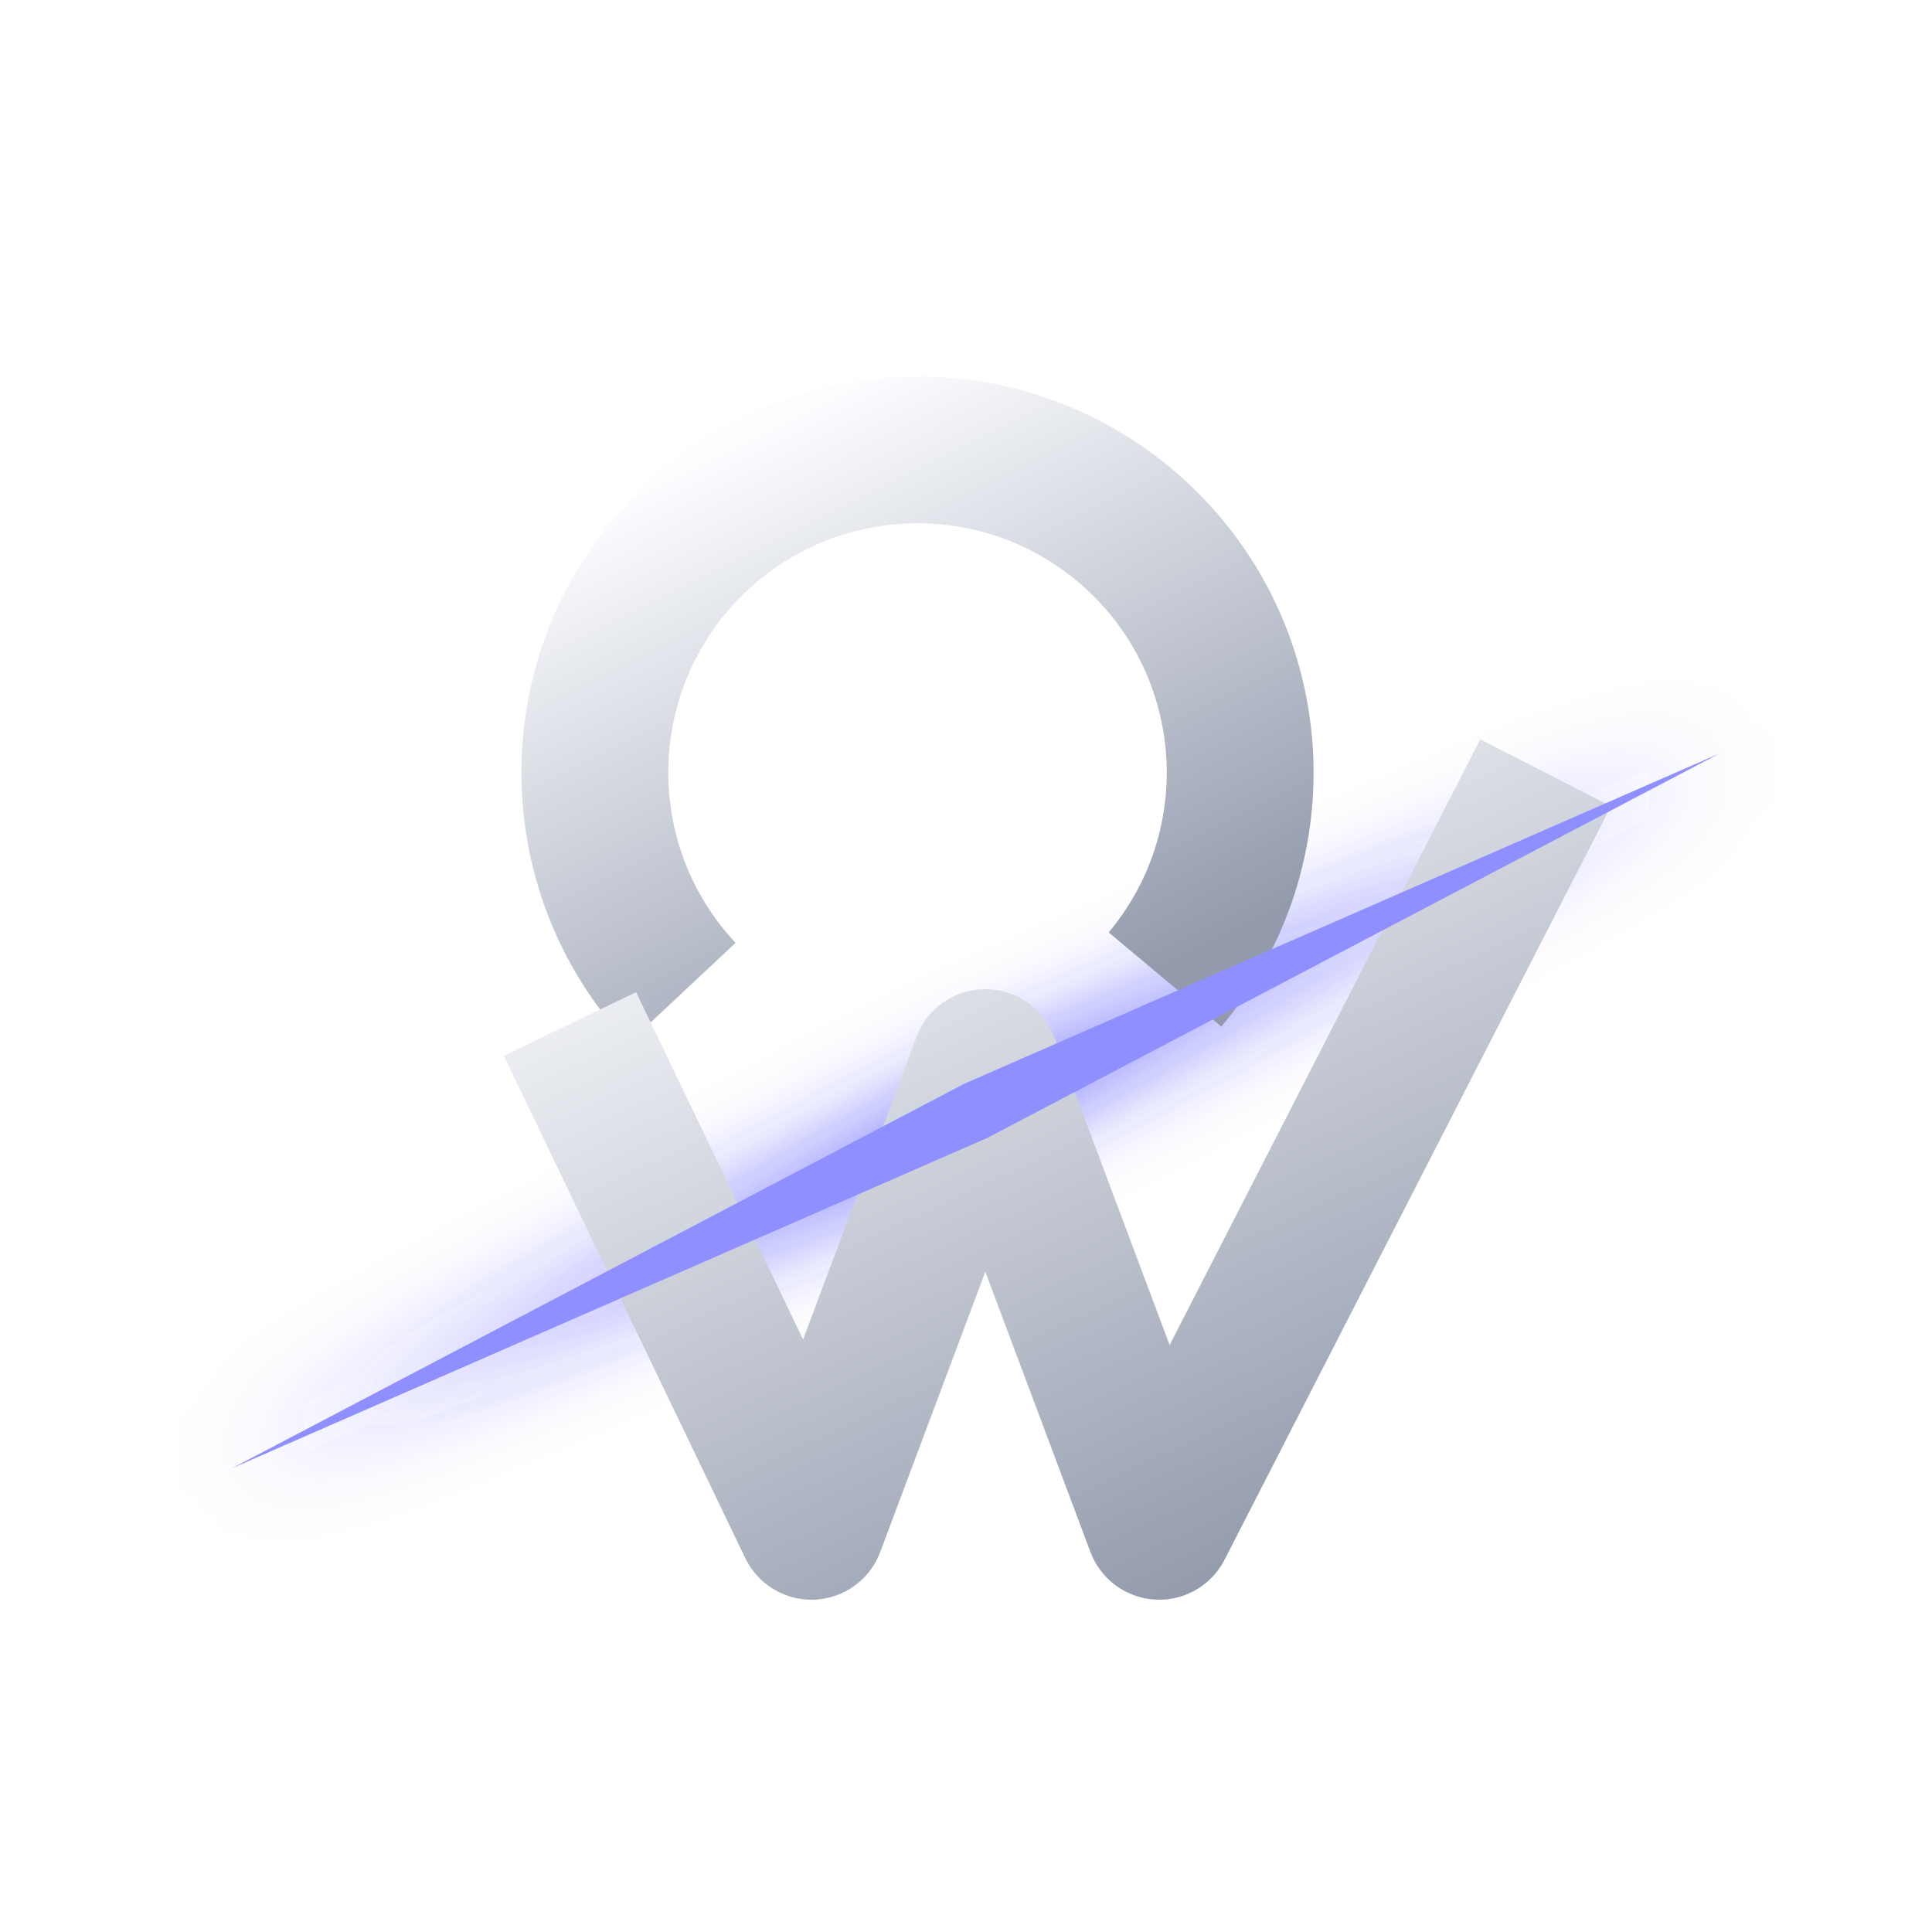
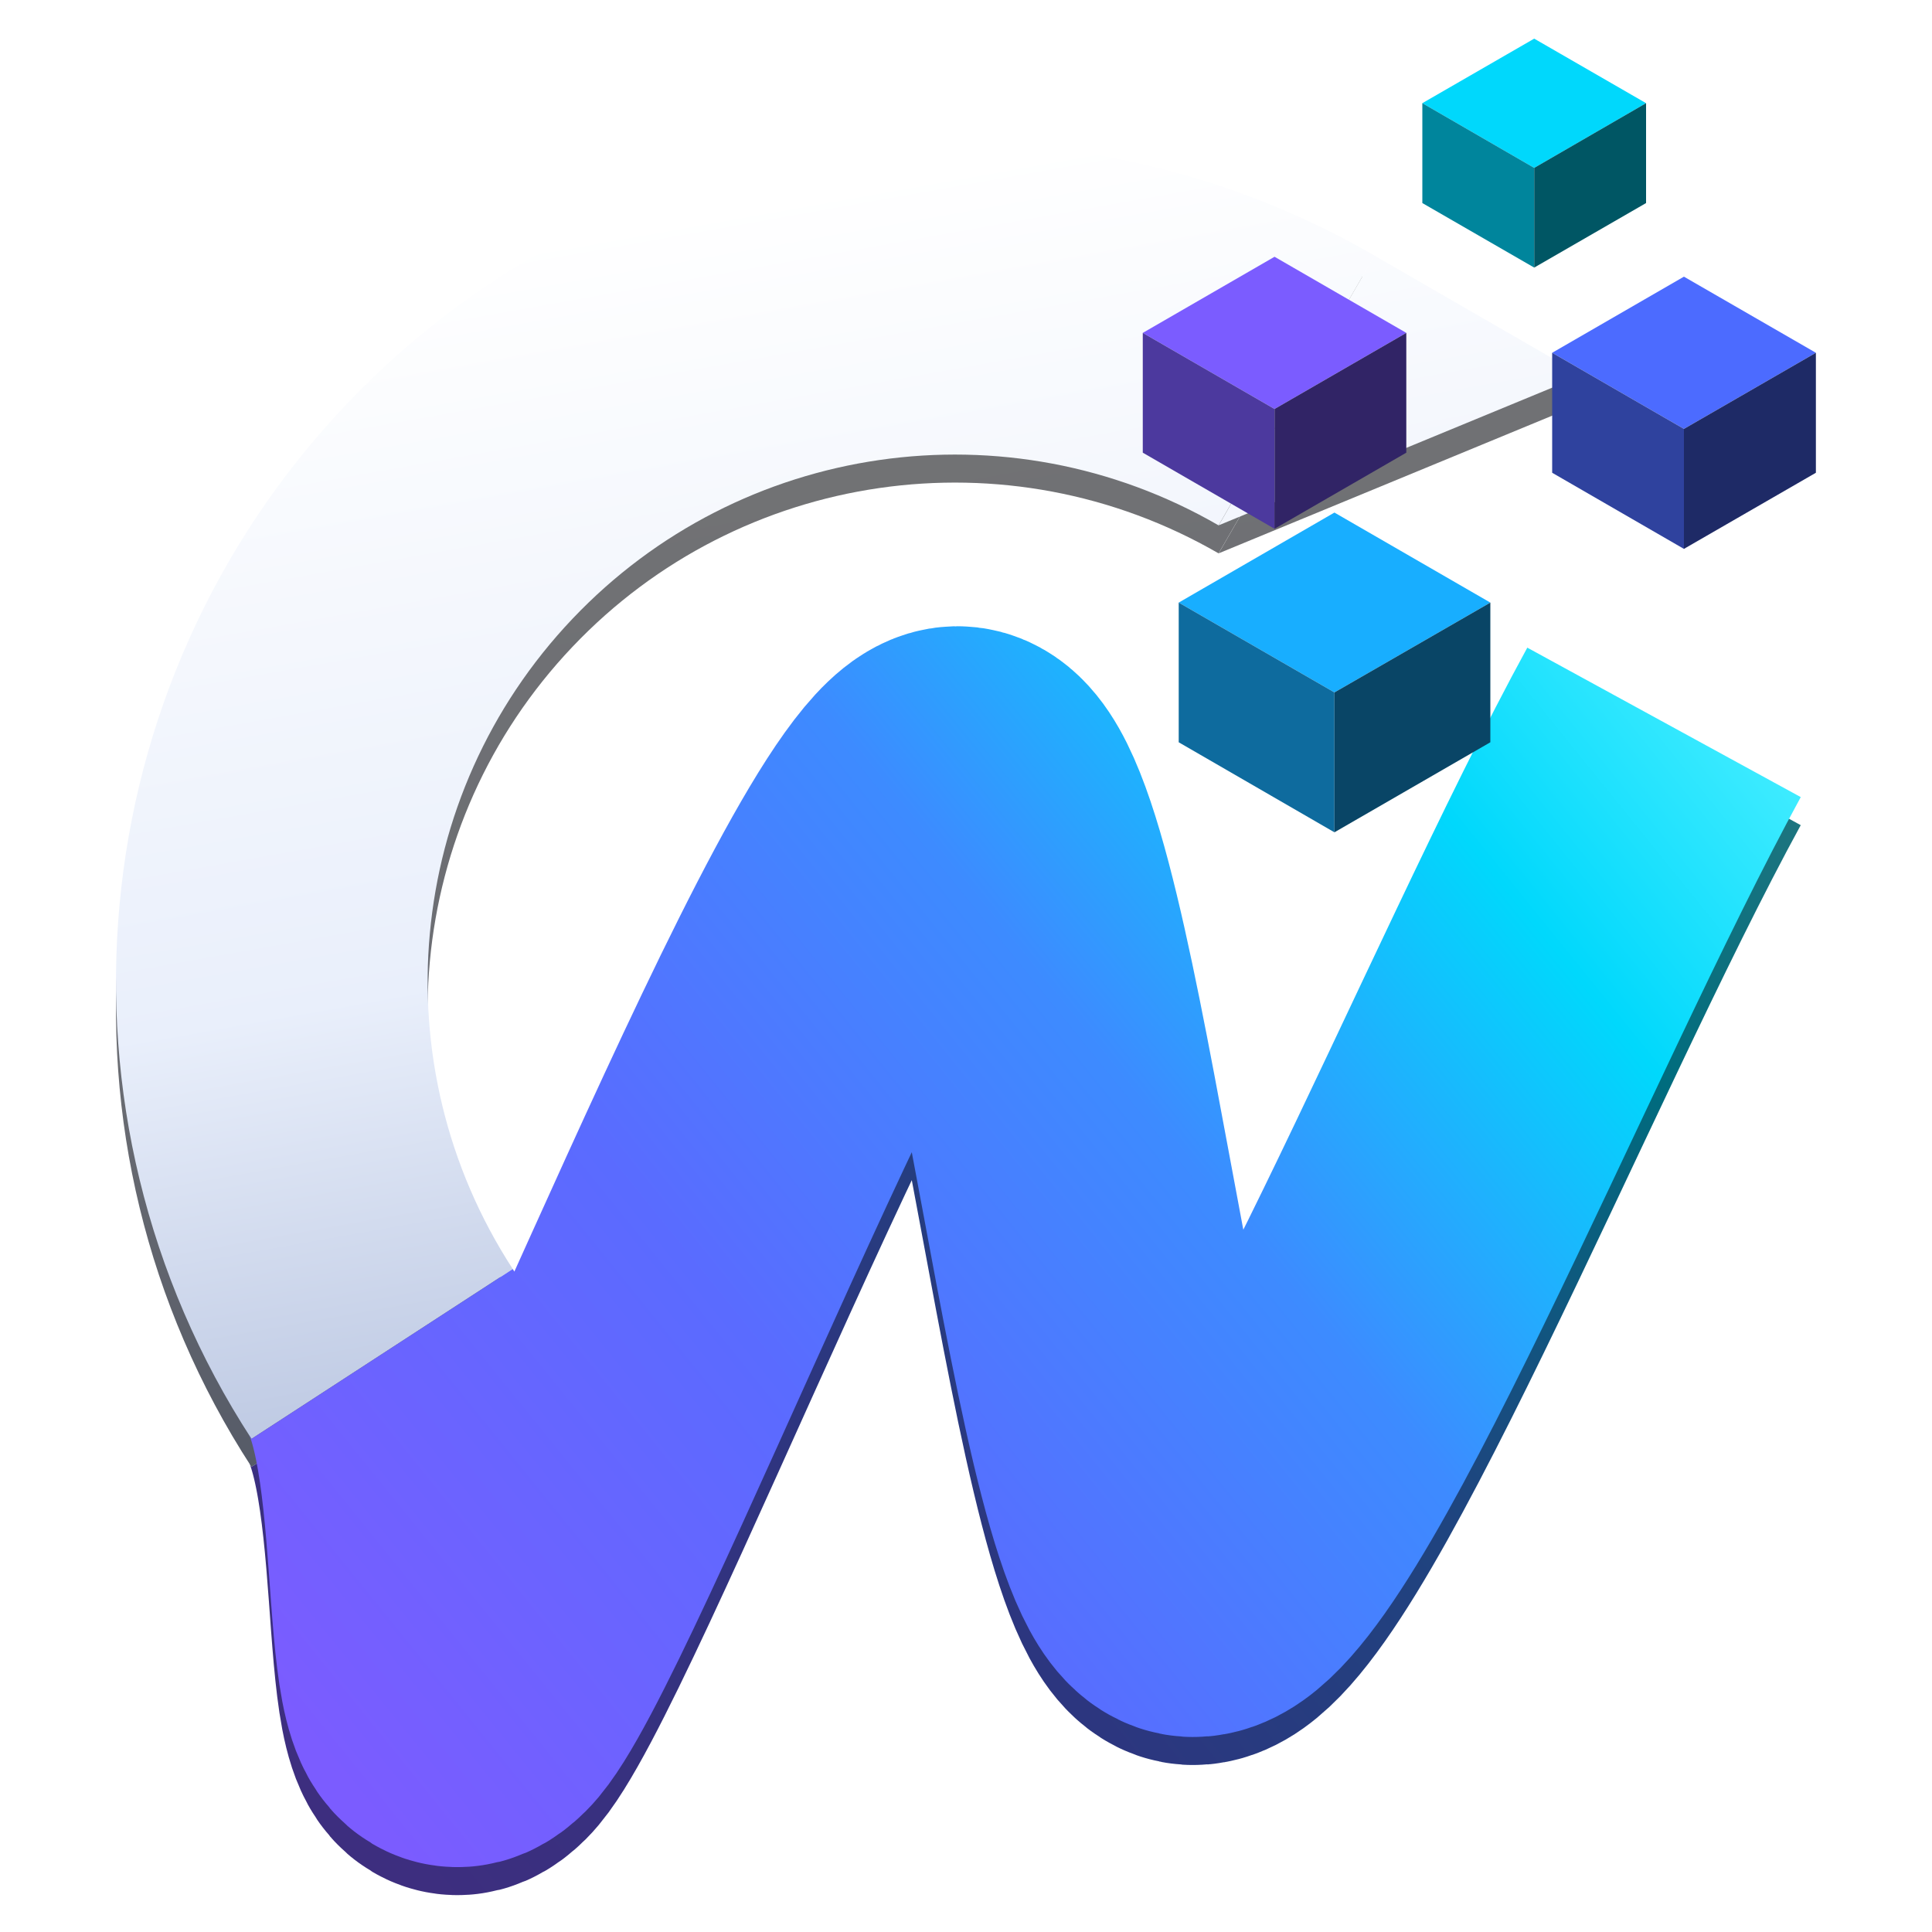
<svg xmlns="http://www.w3.org/2000/svg" viewBox="0 0 100 100">
  <defs>
-     <linearGradient id="prata" x1="0.2" y1="0" x2="0.8" y2="1">
-       <stop offset="0" stop-color="#fcfdff" />
-       <stop offset="1" stop-color="#929aac" />
+     <linearGradient id="prataBaixo" gradientUnits="userSpaceOnUse" x1="29.99" y1="11.94" x2="44.13" y2="91.48">
+       <stop offset="0" stop-color="#757575" />
+       <stop offset="0.46" stop-color="#6b6d73" />
+       <stop offset="1" stop-color="#434b5d" />
    </linearGradient>
-     <filter id="brilho" x="-30%" y="-30%" width="160%" height="160%">
-       <feGaussianBlur stdDeviation="2.4" />
-     </filter>
+     <linearGradient id="fitaBaixo" gradientUnits="userSpaceOnUse" x1="16.87" y1="91.14" x2="87.16" y2="34.29">
+       <stop offset="0" stop-color="#3d2e7f" />
+       <stop offset="0.34" stop-color="#2d357f" />
+       <stop offset="0.6" stop-color="#1e457f" />
+       <stop offset="0.84" stop-color="#006c7e" />
+       <stop offset="1" stop-color="#1e757f" />
+     </linearGradient>
+     <linearGradient id="prata" gradientUnits="userSpaceOnUse" x1="29.99" y1="11.94" x2="44.13" y2="91.48">
+       <stop offset="0" stop-color="#ffffff" />
+       <stop offset="0.46" stop-color="#e9effb" />
+       <stop offset="1" stop-color="#93a4cb" />
+     </linearGradient>
+     <linearGradient id="fita" gradientUnits="userSpaceOnUse" x1="16.87" y1="91.14" x2="87.16" y2="34.29">
+       <stop offset="0" stop-color="#7b5cff" />
+       <stop offset="0.34" stop-color="#5a6bff" />
+       <stop offset="0.6" stop-color="#3d8bff" />
+       <stop offset="0.84" stop-color="#00d8fc" />
+       <stop offset="1" stop-color="#3debff" />
+     </linearGradient>
  </defs>
-   <path d="M12.0 76.0 L51.1 58.9 L89.0 39.0 L49.9 56.1 Z" fill="#2b2bff" filter="url(#brilho)" opacity="0.85" />
-   <g fill="none" stroke="url(#prata)" stroke-width="7.6" stroke-linecap="butt" stroke-linejoin="round">
-     <path d="M35.3 51.4 A16.7 16.7 0 1 1 60.3 50.7" />
-     <path d="M29.5 53.0 L42.0 79.0 L51.0 55.0 L60.0 79.0 L80.0 40.0" />
-   </g>
-   <path d="M12.0 76.0 L51.1 58.9 L89.0 39.0 L49.9 56.1 Z" fill="#8f8fff" />
+   <path d="M67.11 21.66 A35.35 35.35 0 0 0 19.78 71.53" fill="none" stroke="url(#prataBaixo)" stroke-width="16.13" stroke-linecap="butt" stroke-linejoin="round" />
+   <path d="M71.14 14.67 L81.88 20.88 L63.08 28.64 Z" fill="url(#prataBaixo)" />
+   <path d="M19.78 71.53 C23.16 76.73 20.91 93.19 24.62 89.49 C28.33 85.79 44.78 42.71 49.43 41.94 C54.08 41.16 57.25 83.67 61.84 83.29 C66.42 82.90 78.03 53.65 86.13 38.84" fill="none" stroke="url(#fitaBaixo)" stroke-width="16.13" stroke-linecap="butt" stroke-linejoin="round" />
+   <path d="M67.11 20.21 A35.35 35.35 0 0 0 19.78 70.08" fill="none" stroke="url(#prata)" stroke-width="16.13" stroke-linecap="butt" stroke-linejoin="round" />
+   <path d="M71.14 13.23 L81.88 19.43 L63.08 27.19 Z" fill="url(#prata)" />
+   <path d="M19.78 70.08 C23.16 75.28 20.91 91.74 24.62 88.04 C28.33 84.34 44.78 41.27 49.43 40.49 C54.08 39.71 57.25 82.23 61.84 81.84 C66.42 81.45 78.03 52.21 86.13 37.39" fill="none" stroke="url(#fita)" stroke-width="16.13" stroke-linecap="butt" stroke-linejoin="round" />
+   <path d="M79.41 2.00 L85.20 5.34 L79.41 8.69 L73.62 5.34 Z" fill="#00d8fc" />
+   <path d="M73.62 5.34 L79.41 8.69 L79.41 13.85 L73.62 10.51 Z" fill="#00859c" />
+   <path d="M79.41 8.69 L85.20 5.34 L85.20 10.51 L79.41 13.85 Z" fill="#005664" />
+   <path d="M65.97 13.29 L72.79 17.23 L65.97 21.17 L59.15 17.23 Z" fill="#7b5cff" />
+   <path d="M59.15 17.23 L65.97 21.17 L65.97 27.37 L59.15 23.43 Z" fill="#4c399e" />
+   <path d="M65.97 21.17 L72.79 17.23 L72.79 23.43 L65.97 27.37 Z" fill="#312466" />
+   <path d="M87.16 14.32 L93.99 18.26 L87.16 22.20 L80.34 18.26 Z" fill="#4c6bff" />
+   <path d="M80.34 18.26 L87.16 22.20 L87.16 28.41 L80.34 24.47 Z" fill="#2f429e" />
+   <path d="M87.16 22.20 L93.99 18.26 L93.99 24.47 L87.16 28.41 Z" fill="#1e2a66" />
+   <path d="M69.07 26.53 L77.14 31.19 L69.07 35.84 L61.01 31.19 Z" fill="#18aeff" />
+   <path d="M61.01 31.19 L69.07 35.84 L69.07 43.08 L61.01 38.42 Z" fill="#0e6b9e" />
+   <path d="M69.07 35.84 L77.14 31.19 L77.14 38.42 L69.07 43.08 Z" fill="#094566" />
</svg>
